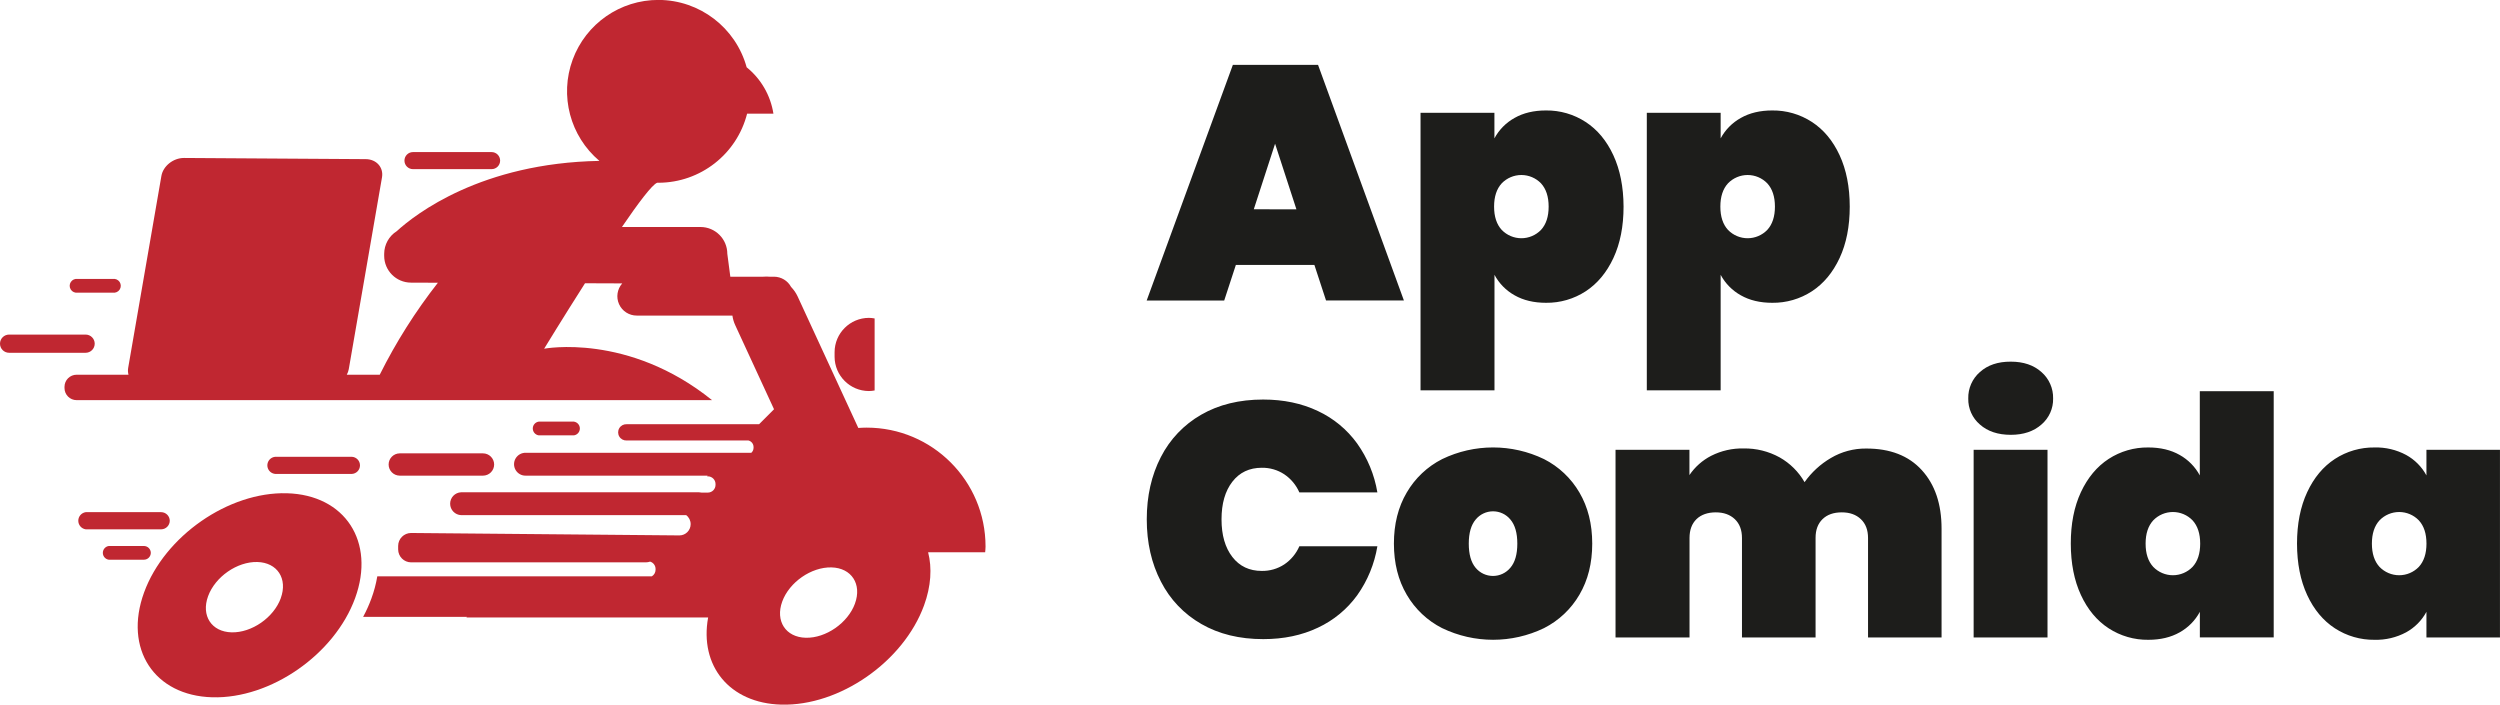
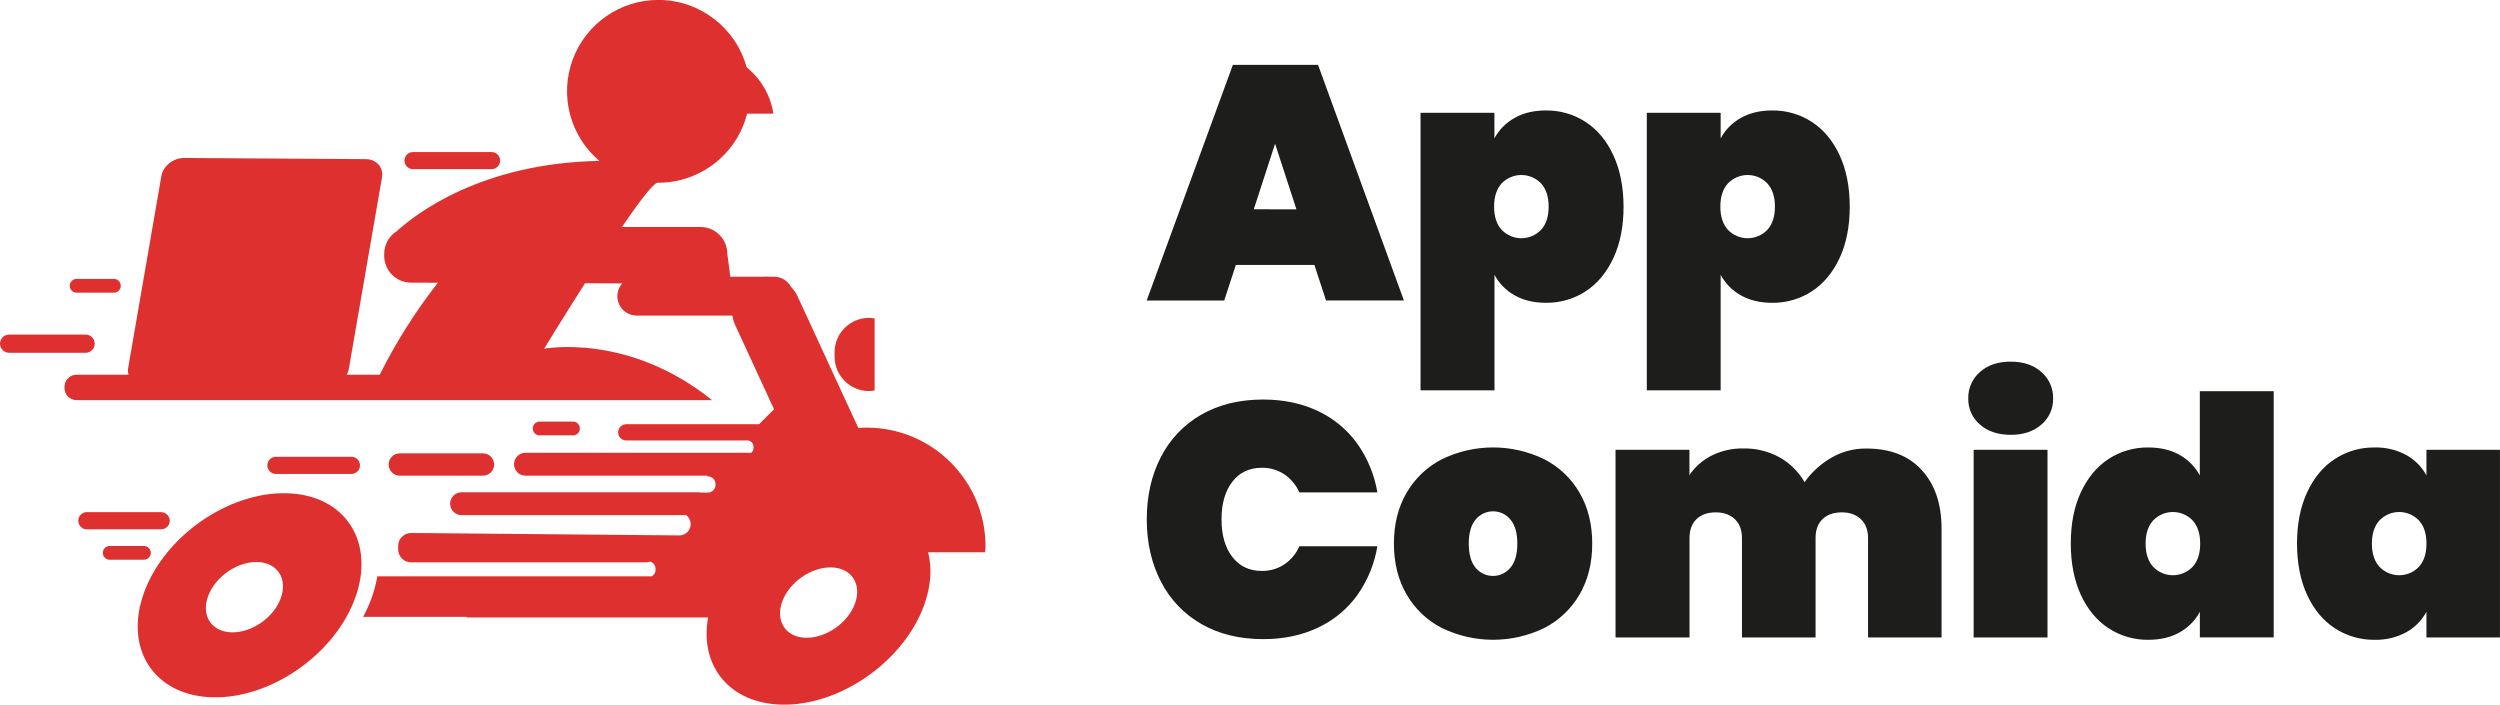
<svg xmlns="http://www.w3.org/2000/svg" id="Capa_1" data-name="Capa 1" viewBox="0 0 1441.97 406.44">
  <defs>
-     <style>.cls-1{fill:#c02731}</style>
+     <style>.cls-1{fill:#df3030}</style>
  </defs>
  <path class="cls-1" d="M94.18 230.43a5.26 5.26 0 00-5.25-5.25H44.8a5.25 5.25 0 000 10.5h44.13a5.26 5.26 0 005.25-5.25z" transform="translate(-39.55 -32.2)" />
  <path class="cls-1" d="M608 347.44a68.59 68.59 0 00-68.59-68.59c-1.62 0-3.22.08-4.8.19l-35-75.86a19.75 19.75 0 00-3.77-5.46 11.22 11.22 0 00-9.84-5.92h-2.59a19.9 19.9 0 00-3.62 0h-19l-1.73-13.19a15.49 15.49 0 00-15.43-15.48h-45.36c9.47-13.87 17.47-24.52 20.34-25.52h.8a52.89 52.89 0 0051.06-39.84h15.18a42.89 42.89 0 00-15.44-26.76 52.88 52.88 0 00-50.8-38.85A52.64 52.64 0 00385.27 125c-68 1.24-105.86 30.49-116.88 40.54a15.51 15.51 0 00-7.25 13.09v1.11a15.5 15.5 0 0015.43 15.48l15.55.06a311.74 311.74 0 00-33.55 53.07h-19a11 11 0 001.14-3.18l19.17-110.67c1-5.74-3.21-10.47-9.35-10.51l-104.89-.68c-6.14 0-12 4.63-13 10.37l-19.15 110.65a9.21 9.21 0 00.17 4H83.75a7 7 0 00-7 6.95v.72a7 7 0 007 7h366.51c-48.43-39-96.86-29.66-96.86-29.66s10.74-17.62 23.58-37.76l21.47.08a11.15 11.15 0 008.39 18.56H462a19.28 19.28 0 001.62 5.54L486 268.25l-8.62 8.63H401a4.7 4.7 0 100 9.39h70.25a3.88 3.88 0 012.94 3.75v.48a3.83 3.83 0 01-1.29 2.86h-130a6.6 6.6 0 100 13.19h104.83l-.4.4h.51a4.44 4.44 0 014.42 4.43v.51a4.44 4.44 0 01-4.42 4.43h-3.67a6.41 6.41 0 00-1.46-.18H305.53a6.6 6.6 0 000 13.19h129.81a6.47 6.47 0 012.57 5.14v.07a6.49 6.49 0 01-6.48 6.48l-154.76-1.4a7.49 7.49 0 00-7.47 7.47v2a7.49 7.49 0 007.47 7.47H412.1a7.45 7.45 0 002.41-.43 4.39 4.39 0 013.16 4.2v.53a4.42 4.42 0 01-2.13 3.75H257.17a70.7 70.7 0 01-3.42 12.85A80.05 80.05 0 01249 388h59.89l-.33.33H448c-5.09 27.78 12.17 49.48 42.19 50.29 33.61.89 70.47-24.73 82.34-57.23 4.06-11.13 4.66-21.62 2.35-30.65h32.9c.09-1.1.22-2.18.22-3.3zm-75.31 32.89c-4.08 11.19-16.78 20-28.38 19.72s-17.66-9.65-13.59-20.86 16.81-20 28.4-19.72 17.66 9.65 13.56 20.86z" transform="translate(-39.55 -32.2)" />
  <path class="cls-1" d="M540.72 257.75a18.93 18.93 0 003.3-.34v-41.53a18.93 18.93 0 00-3.3-.34 19.85 19.85 0 00-19.79 19.79V238a19.85 19.85 0 0019.79 19.75zm-222.59 48.8a6.45 6.45 0 006.44-6.43 6.46 6.46 0 00-6.44-6.43h-48a6.45 6.45 0 00-6.43 6.43 6.44 6.44 0 006.43 6.43zm52.44-23.24a4 4 0 000-7.92h-20.28a4 4 0 000 7.92zM84.34 201h20.28a4 4 0 100-7.91H84.34a4 4 0 100 7.91zm42.2 150.12a4 4 0 00-4-4H102.3a4 4 0 000 7.92h20.28a4 4 0 003.96-3.92zm151.21-221.36h45.35a4.92 4.92 0 000-9.84h-45.35a4.92 4.92 0 000 9.84zm-35.29 175.8a4.95 4.95 0 000-9.89h-43.53a4.95 4.95 0 100 9.89zm-104.99 27a5 5 0 00-4.95-4.95H89a5 5 0 000 9.9h43.53a5 5 0 004.94-4.95zM205 316.7c-33.61-.91-70.49 24.7-82.34 57.2s5.78 59.58 39.39 60.49 70.49-24.7 82.33-57.2-5.79-59.58-39.38-60.49zm-3.49 60.52c-4.08 11.21-16.78 20-28.38 19.71s-17.66-9.64-13.56-20.85 16.78-20 28.37-19.72 17.65 9.64 13.55 20.86z" transform="translate(-39.55 -32.2)" />
  <path d="M797.67 185h-45.29l-6.72 20.53h-44.72l49.71-135.92h49.13L849.3 205.5h-44.91zm-10.36-32.06L775 115.1l-12.28 37.81zm125.81-52.71q7.57-4.32 18.14-4.32a41 41 0 0122.84 6.62q10.17 6.61 16 19.19t5.9 29.66q0 17.09-5.86 29.65t-16 19.19a41 41 0 01-22.84 6.63q-10.56 0-18.14-4.32a29.38 29.38 0 01-11.61-11.81v66.6H858.9V97.25h42.61V112a29.35 29.35 0 0111.61-11.77zm15.26 37.71a15.76 15.76 0 00-22.65 0q-4.41 4.8-4.41 13.44c0 5.75 1.47 10.24 4.41 13.43a15.76 15.76 0 0022.65 0c2.94-3.19 4.41-7.68 4.41-13.43s-1.47-10.24-4.41-13.44zm115.25-37.71q7.59-4.32 18.14-4.32a41 41 0 0122.84 6.62q10.17 6.61 16 19.19t5.85 29.66q0 17.09-5.85 29.65t-16 19.19a40.91 40.91 0 01-22.84 6.63q-10.56 0-18.14-4.32a29.5 29.5 0 01-11.63-11.81v66.6h-42.59V97.25H1032V112a29.48 29.48 0 0111.63-11.77zm15.26 37.71a15.76 15.76 0 00-22.65 0q-4.41 4.8-4.41 13.44c0 5.75 1.47 10.24 4.41 13.43a15.76 15.76 0 0022.65 0c2.94-3.19 4.42-7.68 4.42-13.43s-1.48-10.24-4.42-13.44zM709.1 295.86a59 59 0 0123.32-24.48q15.15-8.73 35.7-8.73 17.65 0 31.57 6.62A58.44 58.44 0 01822.34 288 67.82 67.82 0 01834 316.2h-45a24.32 24.32 0 00-8.74-10.46 22.89 22.89 0 00-12.91-3.74q-10.76 0-17 8.06t-6.24 21.69q0 13.62 6.24 21.69t17 8.06a22.9 22.9 0 0012.95-3.75 24.26 24.26 0 008.7-10.46h45a67.86 67.86 0 01-11.61 28.22 58.42 58.42 0 01-22.65 18.71q-13.92 6.63-31.57 6.62-20.55 0-35.7-8.73a58.86 58.86 0 01-23.32-24.47q-8.16-15.74-8.16-35.89t8.11-35.89zm162.27 98.65a49.56 49.56 0 01-20.44-19.29q-7.38-12.57-7.39-29.46t7.39-29.46a49.56 49.56 0 0120.44-19.3 67.54 67.54 0 0158.74 0 49.56 49.56 0 0120.44 19.29q7.38 12.57 7.38 29.46t-7.38 29.46a49.56 49.56 0 01-20.44 19.29 67.54 67.54 0 01-58.74 0zm39.35-34.84q4-4.69 4-13.91t-4-13.92a12.95 12.95 0 00-20 0q-4 4.71-4 13.92t3.93 13.91a13 13 0 0020.06 0zM1148 303.34q11.42 12.48 11.42 33.78v62.76h-42.41V342.5q0-6.92-4.13-10.85t-11-3.93q-7.1 0-11.13 3.93t-4 10.85v57.38h-42.45V342.5q0-6.92-4.12-10.85c-2.76-2.62-6.43-3.93-11-3.93s-8.45 1.31-11.13 3.93-4 6.24-4 10.85v57.38h-42.68V291.63H1014v14.59a33.69 33.69 0 0112.57-11.13 39.43 39.43 0 0118.71-4.23A41.47 41.47 0 011066 296a38.23 38.23 0 0114.4 14.3 48.69 48.69 0 0115.16-13.92 39.15 39.15 0 0120.34-5.47q20.72-.05 32.1 12.43zm33.53-26.29a19.15 19.15 0 01-6.71-15 19.62 19.62 0 016.71-15.25q6.72-6.06 17.85-6 10.95 0 17.66 6a19.63 19.63 0 016.72 15.25 19.16 19.16 0 01-6.72 15q-6.72 5.94-17.66 5.95-11.13 0-17.85-5.95zm39 14.58v108.25h-42.61V291.63zm19.25 24.47q5.87-12.57 16-19.19a41 41 0 0122.84-6.62q10.56 0 18.14 4.32a29.48 29.48 0 0111.61 11.8v-48.56H1351v142h-42.6V385.1a29.5 29.5 0 01-11.61 11.81q-7.59 4.32-18.14 4.32a41 41 0 01-22.84-6.62q-10.17-6.63-16-19.2t-5.85-29.65q-.03-17.08 5.82-29.66zm64.4 16.22a15.76 15.76 0 00-22.65 0q-4.42 4.8-4.42 13.44t4.42 13.43a15.76 15.76 0 0022.65 0q4.41-4.79 4.41-13.43t-4.41-13.44zm66.12-16.22q5.85-12.57 16-19.19a41 41 0 0122.84-6.62 36.62 36.62 0 0118.24 4.32 29.35 29.35 0 0111.71 11.8v-14.78h42.41v108.25h-42.41V385.1a29.37 29.37 0 01-11.71 11.81 36.62 36.62 0 01-18.24 4.32 41 41 0 01-22.84-6.62q-10.17-6.63-16-19.2t-5.86-29.65q0-17.08 5.86-29.66zm64.39 16.22a15.76 15.76 0 00-22.65 0q-4.41 4.8-4.41 13.44t4.41 13.43a15.76 15.76 0 0022.65 0q4.41-4.79 4.42-13.43t-4.42-13.44z" transform="translate(-39.55 -32.2)" fill="#1d1d1b" />
</svg>
